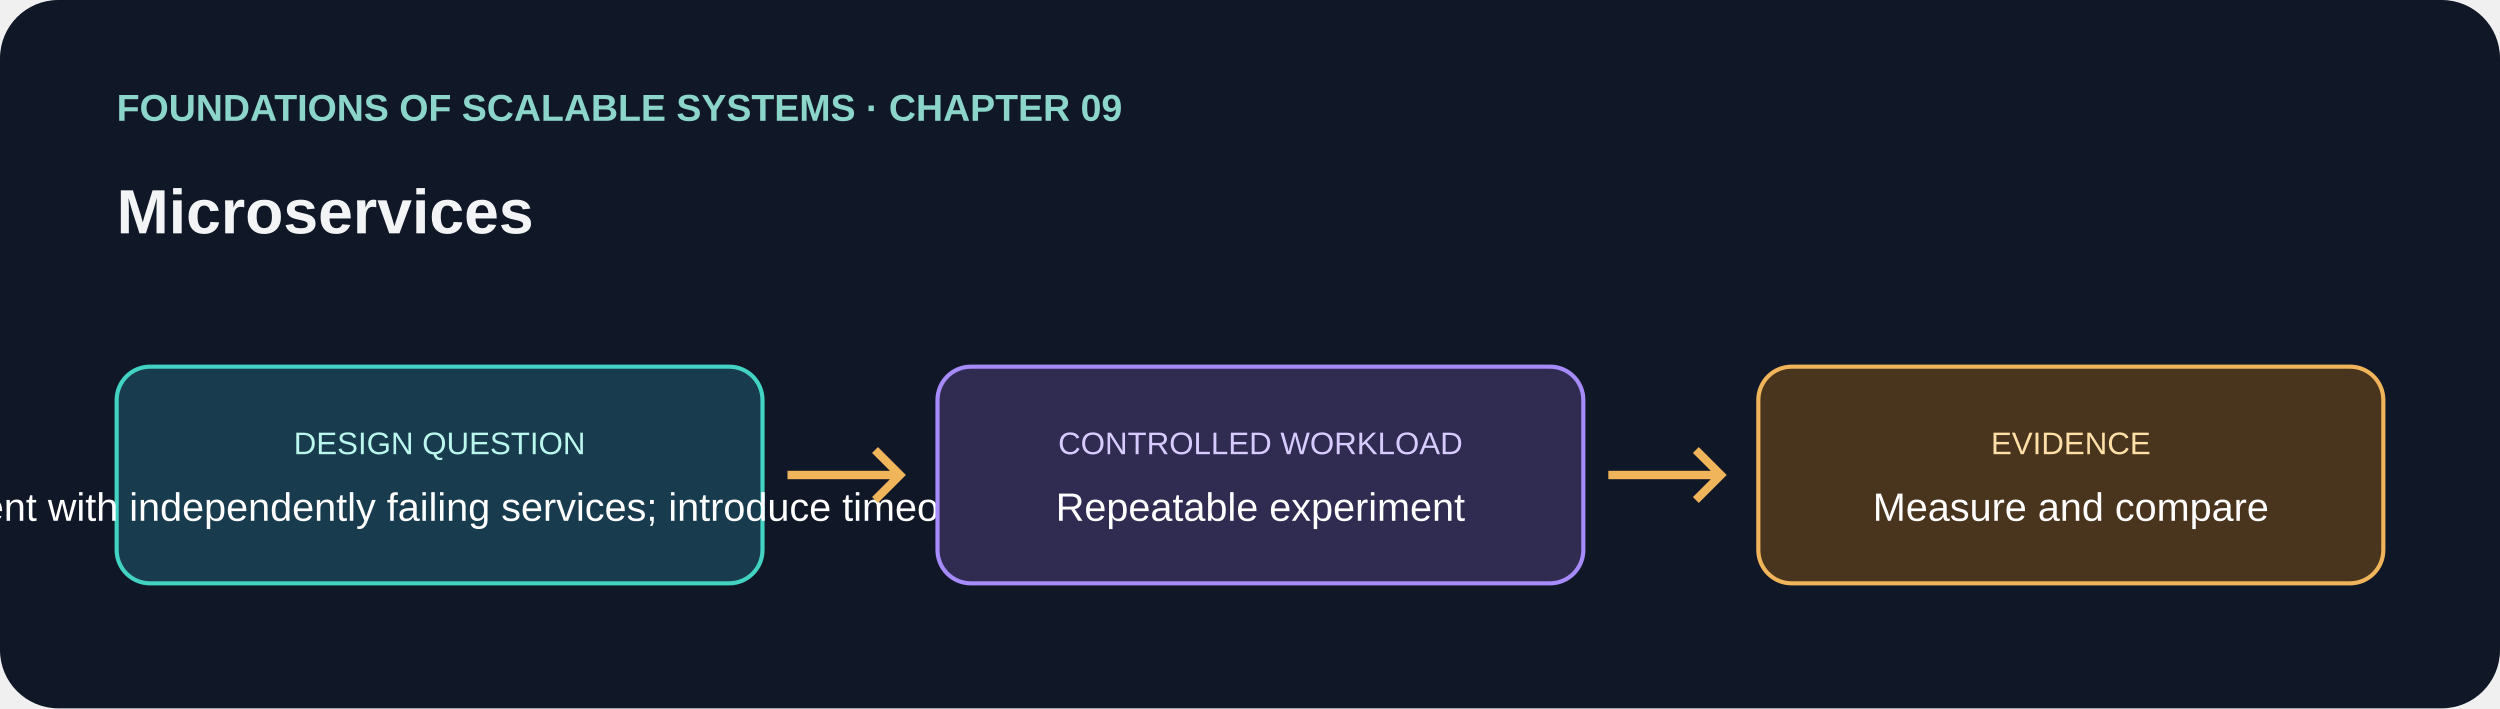
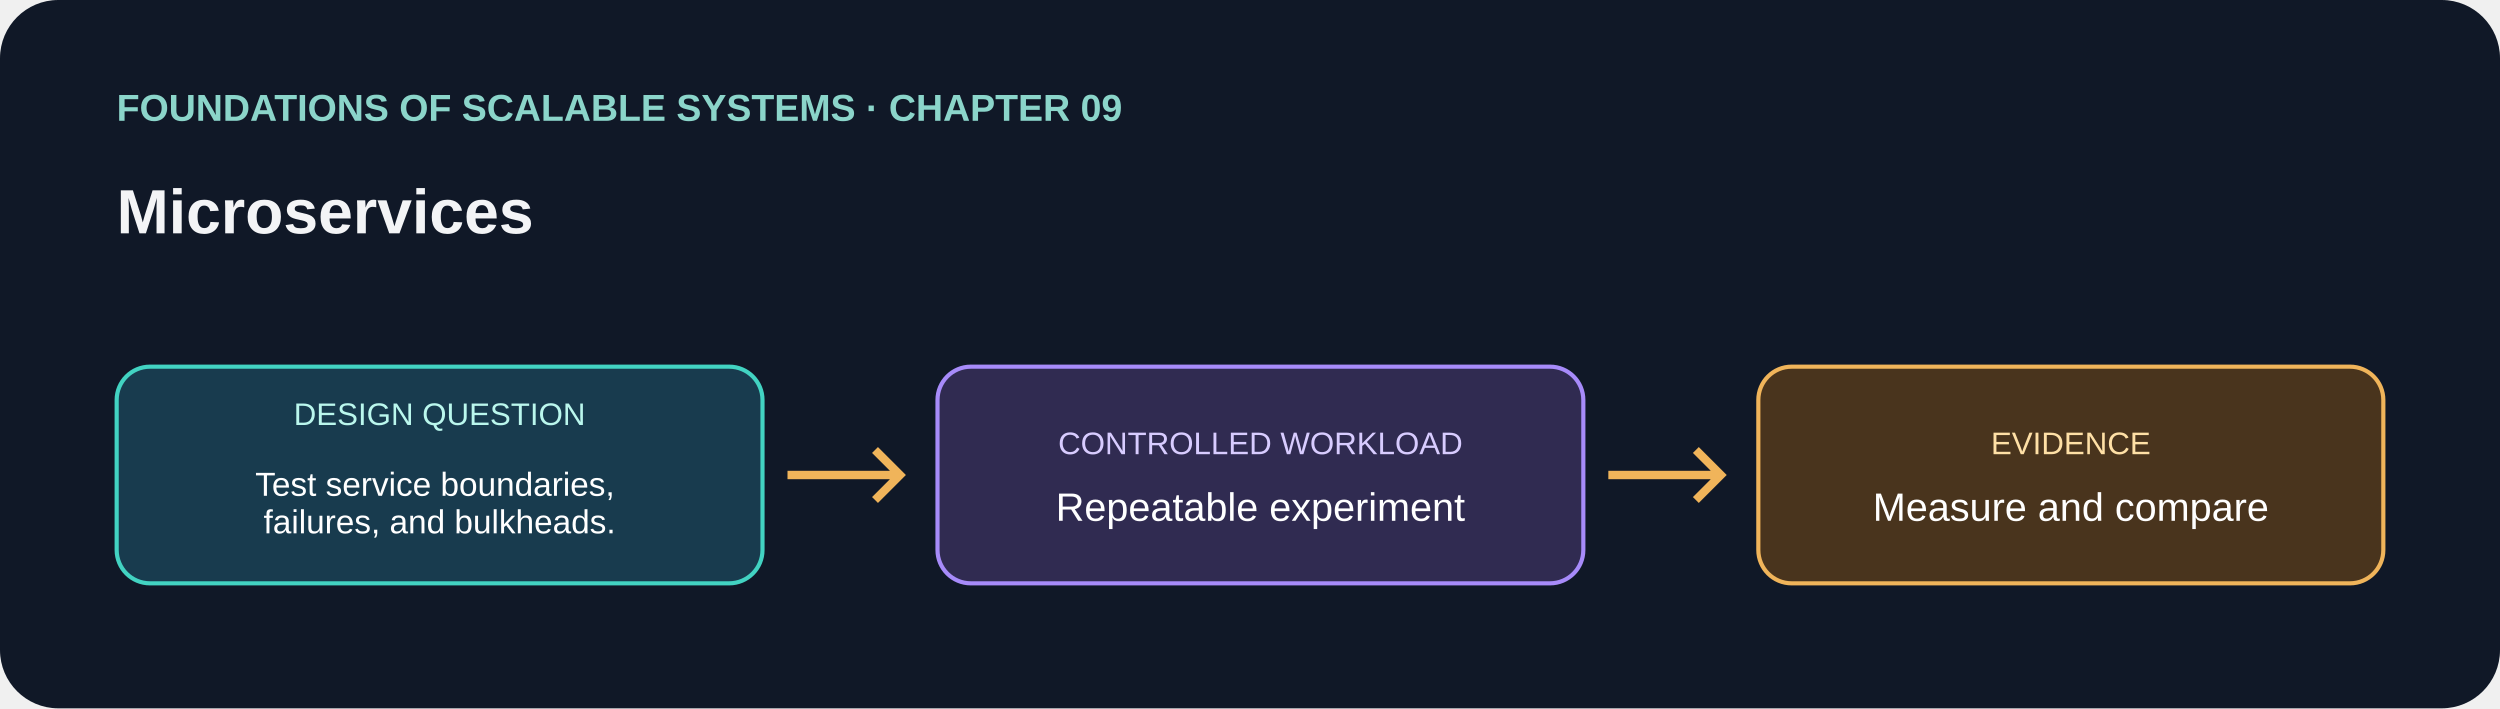
<svg xmlns="http://www.w3.org/2000/svg" width="1200" height="340" viewBox="0 0 1200 340" role="img" aria-labelledby="t d">
  <rect width="1200" height="340" rx="28" fill="#101827" />
  <text x="56" y="58" fill="#8bd5ca" font-family="Segoe UI,Arial,sans-serif" font-size="18" font-weight="700">FOUNDATIONS OF SCALABLE SYSTEMS · CHAPTER 09</text>
  <text x="56" y="112" fill="#f3f4f6" font-family="Segoe UI,Arial,sans-serif" font-size="30" font-weight="700">Microservices</text>
  <g font-family="Segoe UI,Arial,sans-serif" text-anchor="middle">
    <rect x="56" y="176" width="310" height="104" rx="16" fill="#183b4e" stroke="#42d3c2" stroke-width="2" />
-     <text x="211" y="218" fill="#baf7ed" font-size="15">DESIGN QUESTION</text>
-     <text x="211" y="250" fill="#ffffff" font-size="19">Compare a modular single deployment with independently failing services; introduce timeouts and bulkheads at boundaries.</text>
+     <text x="211" y="204" fill="#baf7ed" font-size="15">DESIGN QUESTION</text>
+     <text x="211" y="238" fill="#ffffff" font-size="16">
+       <tspan x="211" dy="0">Test service boundaries,</tspan>
+       <tspan x="211" dy="18">failures, and bulkheads.</tspan>
+     </text>
    <path d="M378 228h54m-12-12 12 12-12 12" fill="none" stroke="#f0b45a" stroke-width="4" />
    <rect x="450" y="176" width="310" height="104" rx="16" fill="#302b51" stroke="#a78bfa" stroke-width="2" />
    <text x="605" y="218" fill="#d8ccff" font-size="15">CONTROLLED WORKLOAD</text>
    <text x="605" y="250" fill="#ffffff" font-size="19">Repeatable experiment</text>
    <path d="M772 228h54m-12-12 12 12-12 12" fill="none" stroke="#f0b45a" stroke-width="4" />
    <rect x="844" y="176" width="300" height="104" rx="16" fill="#49341d" stroke="#f0b45a" stroke-width="2" />
    <text x="994" y="218" fill="#ffe0a6" font-size="15">EVIDENCE</text>
    <text x="994" y="250" fill="#ffffff" font-size="19">Measure and compare</text>
  </g>
</svg>
